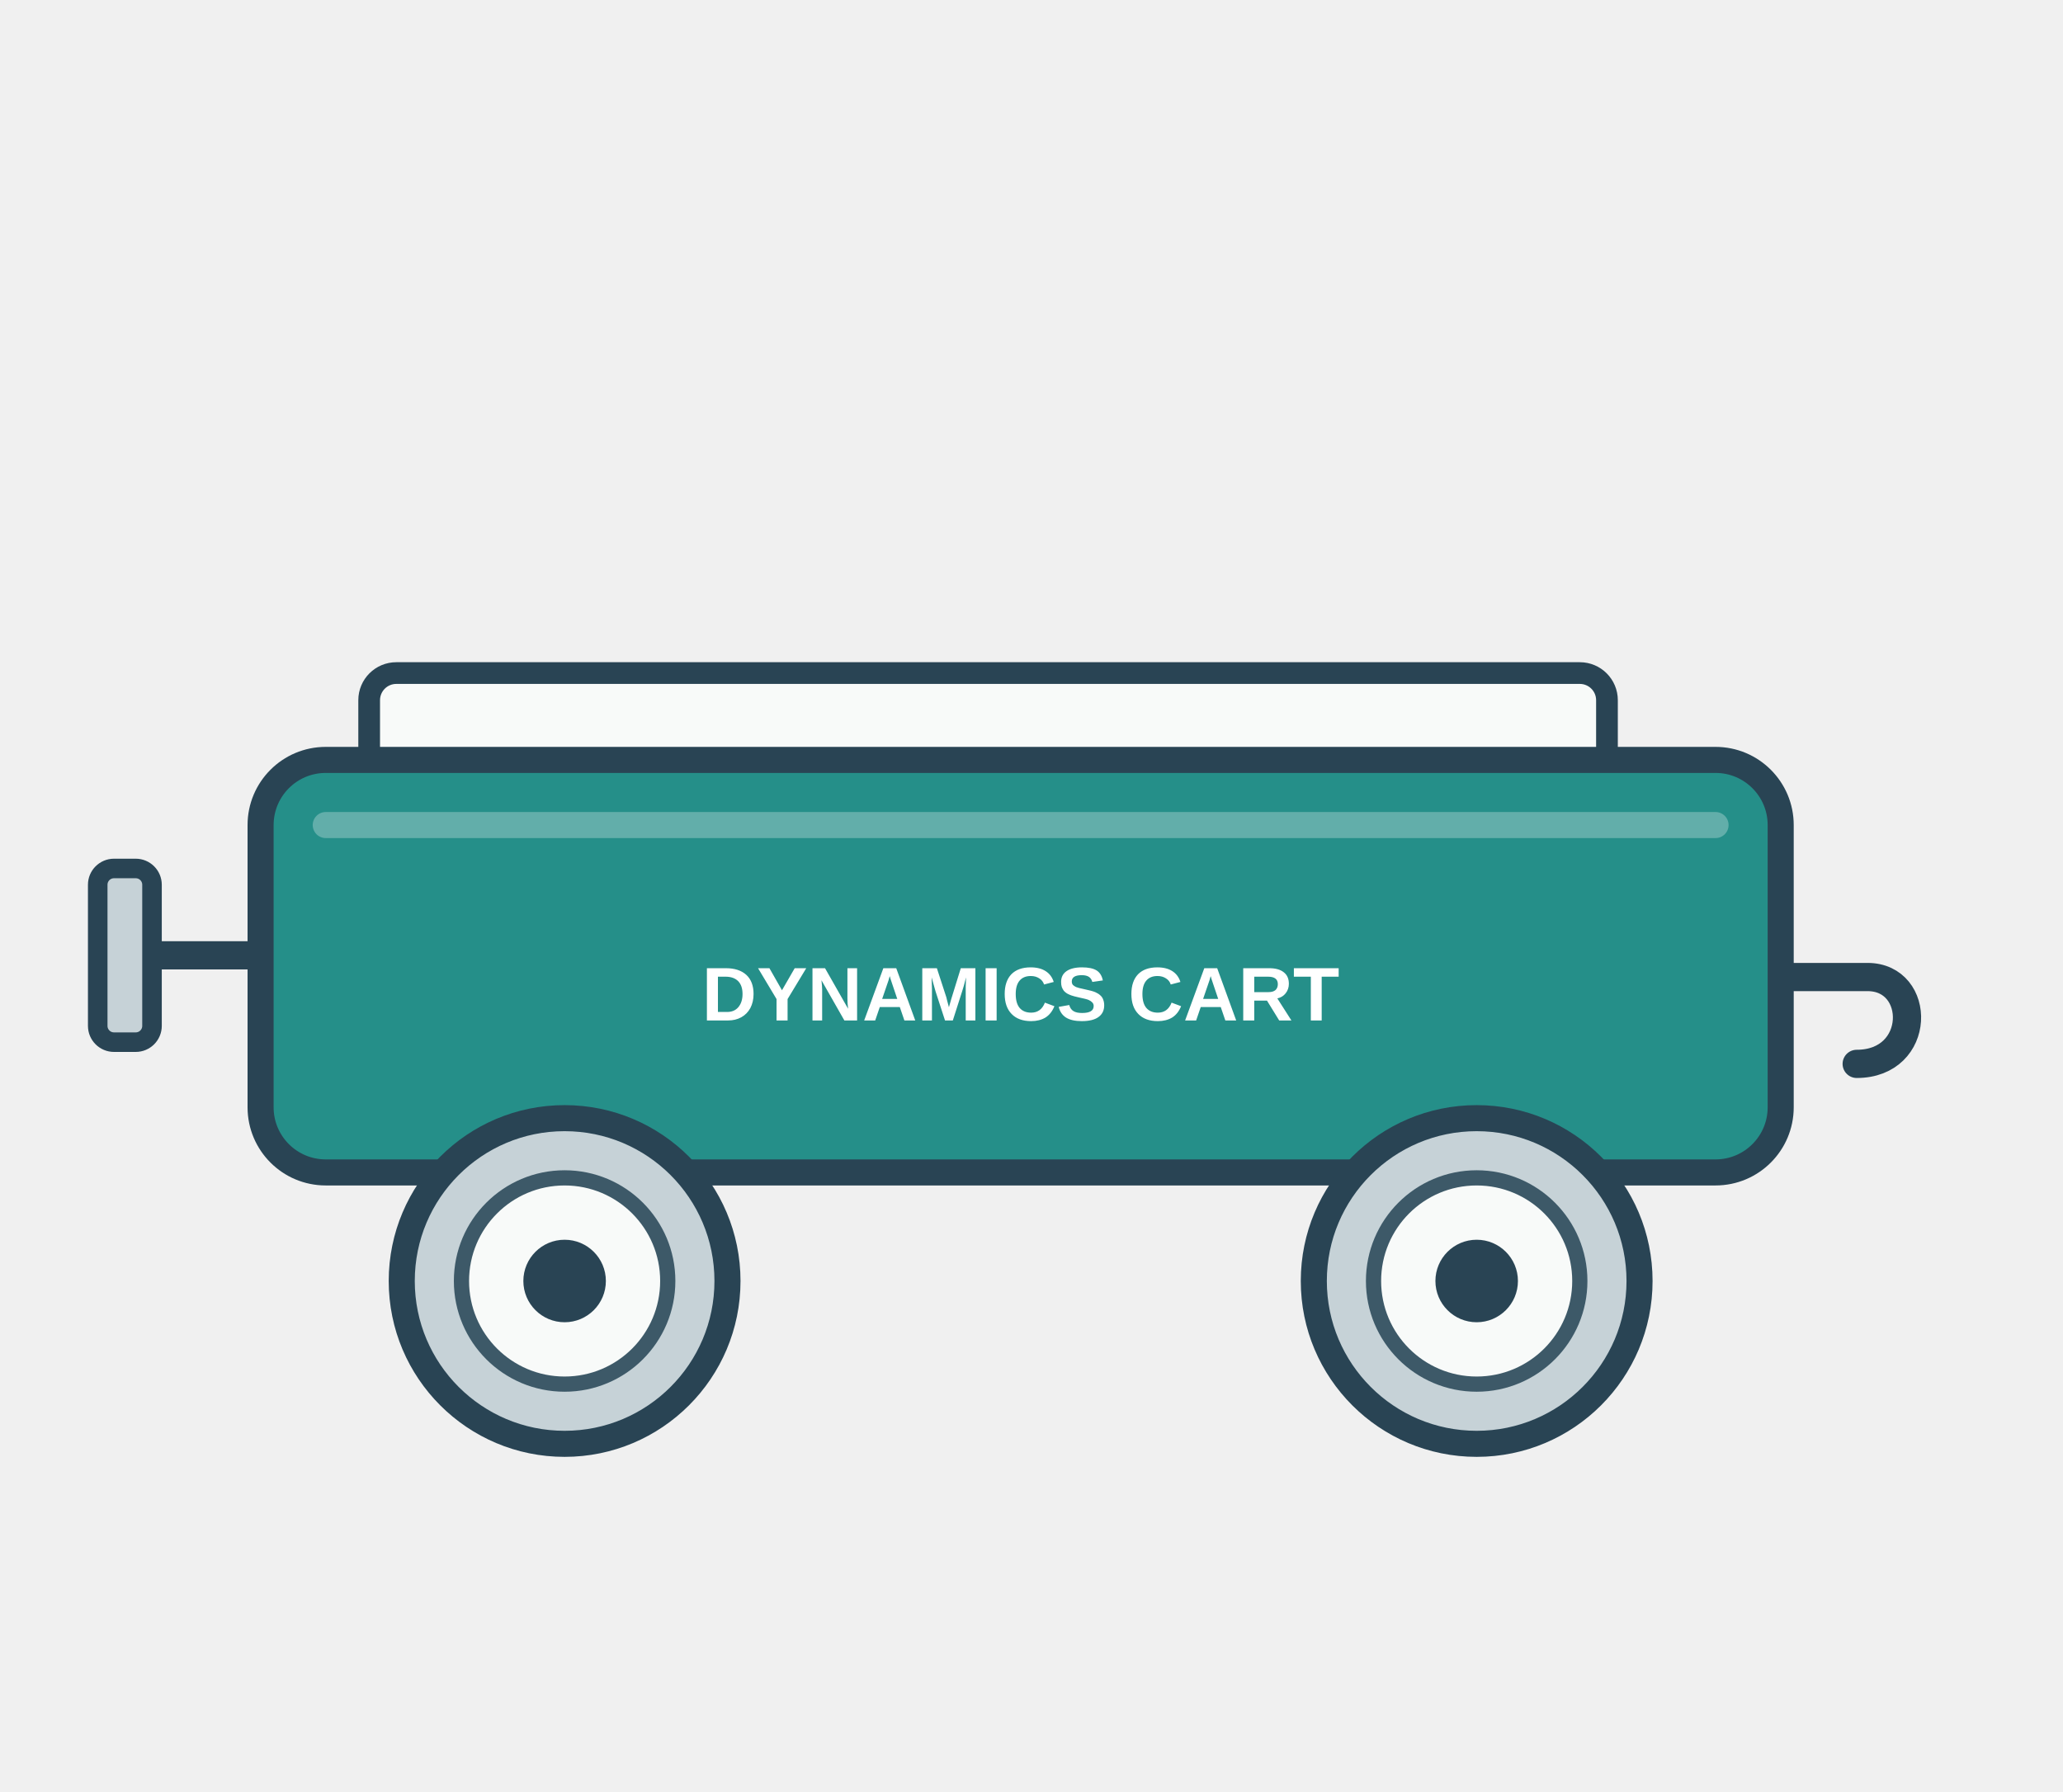
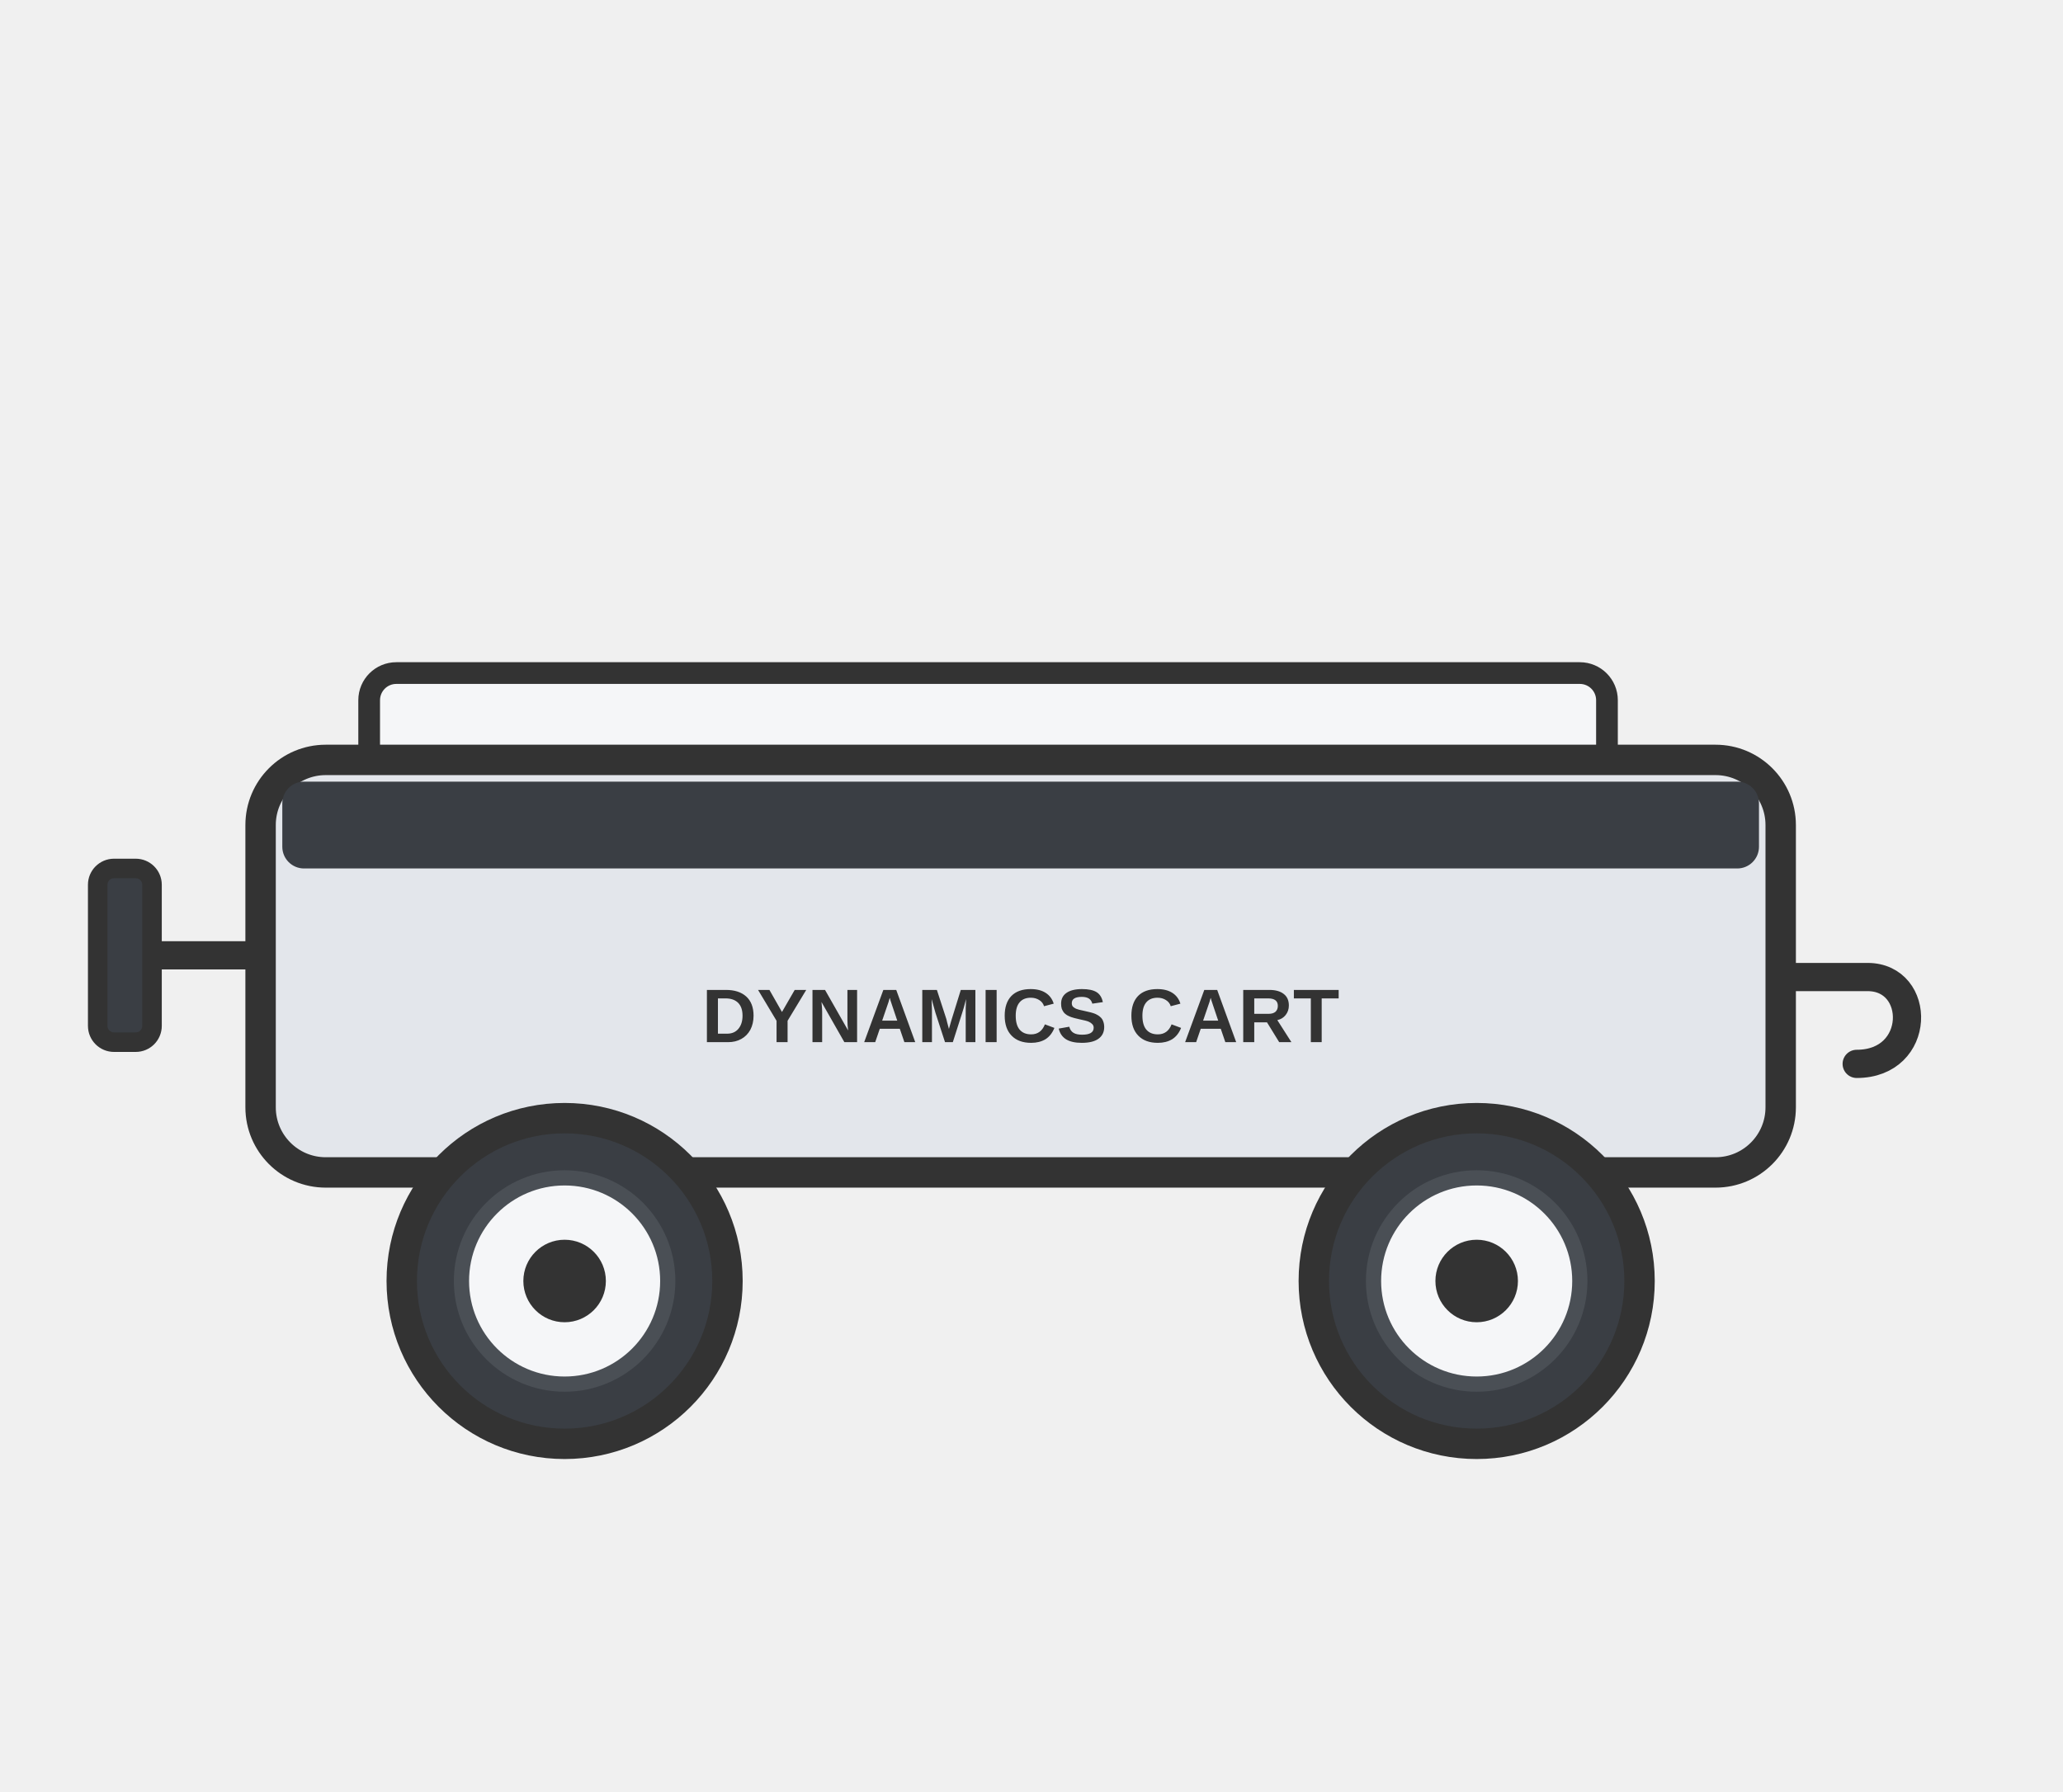
<svg xmlns="http://www.w3.org/2000/svg" width="190" height="165" viewBox="0 0 190 165">
  <g stroke-linecap="round" stroke-linejoin="round">
-     <line x1="12" y1="88" x2="26" y2="88" stroke="#294454" stroke-width="2.6" />
-     <rect x="9" y="80" width="5" height="16" rx="1.5" fill="#C6D2D7" stroke="#294454" stroke-width="1.8" />
-     <path d="M164 90 H172 C177 90 177 98 171 98" fill="none" stroke="#294454" stroke-width="2.6" />
-     <rect x="34" y="62" width="114" height="10" rx="2.5" fill="#F8FAF9" stroke="#294454" stroke-width="2.0" />
-     <rect x="24" y="70" width="140" height="38" rx="6" fill="#258F89" stroke="#294454" stroke-width="2.4" />
-     <line x1="30" y1="76" x2="158" y2="76" stroke="#FFFFFF" stroke-opacity="0.28" stroke-width="2.4" />
-     <text x="94" y="94" fill="#FFFFFF" stroke="none" font-family="Segoe UI, Arial, sans-serif" font-size="7" font-weight="700" text-anchor="middle">DYNAMICS CART</text>
-     <circle cx="52" cy="118" r="15" fill="#C6D2D7" stroke="#294454" stroke-width="2.4" />
-     <circle cx="52" cy="118" r="9.5" fill="#F8FAF9" stroke="#3D5968" stroke-width="1.4" />
-     <circle cx="52" cy="118" r="3.8" fill="#294454" stroke="none" />
-     <circle cx="136" cy="118" r="15" fill="#C6D2D7" stroke="#294454" stroke-width="2.4" />
-     <circle cx="136" cy="118" r="9.5" fill="#F8FAF9" stroke="#3D5968" stroke-width="1.4" />
-     <circle cx="136" cy="118" r="3.8" fill="#294454" stroke="none" />
+     <line x1="12" y1="88" x2="26" y2="88" stroke="#333333" stroke-width="2.6" />
+     <rect x="9" y="80" width="5" height="16" rx="1.5" fill="#3A3E44" stroke="#333333" stroke-width="1.8" />
+     <path d="M164 90 H172 C177 90 177 98 171 98" fill="none" stroke="#333333" stroke-width="2.6" />
+     <rect x="34" y="62" width="114" height="10" rx="2.5" fill="#F5F6F8" stroke="#333333" stroke-width="2.0" />
+     <rect x="24" y="70" width="140" height="38" rx="6" fill="#E3E6EB" stroke="#333333" stroke-width="2.8" />
+     <rect x="26" y="72" width="136" height="8" rx="2" fill="#3A3E44" stroke="none" />
+     <text x="94" y="96" fill="#333333" stroke="none" font-family="Segoe UI, Arial, sans-serif" font-size="7" font-weight="700" text-anchor="middle">DYNAMICS CART</text>
+     <circle cx="52" cy="118" r="15" fill="#3A3E44" stroke="#333333" stroke-width="2.8" />
+     <circle cx="52" cy="118" r="9.5" fill="#F5F6F8" stroke="#4A4F55" stroke-width="1.4" />
+     <circle cx="52" cy="118" r="3.8" fill="#333333" stroke="none" />
+     <circle cx="136" cy="118" r="15" fill="#3A3E44" stroke="#333333" stroke-width="2.8" />
+     <circle cx="136" cy="118" r="9.5" fill="#F5F6F8" stroke="#4A4F55" stroke-width="1.4" />
+     <circle cx="136" cy="118" r="3.8" fill="#333333" stroke="none" />
  </g>
</svg>
